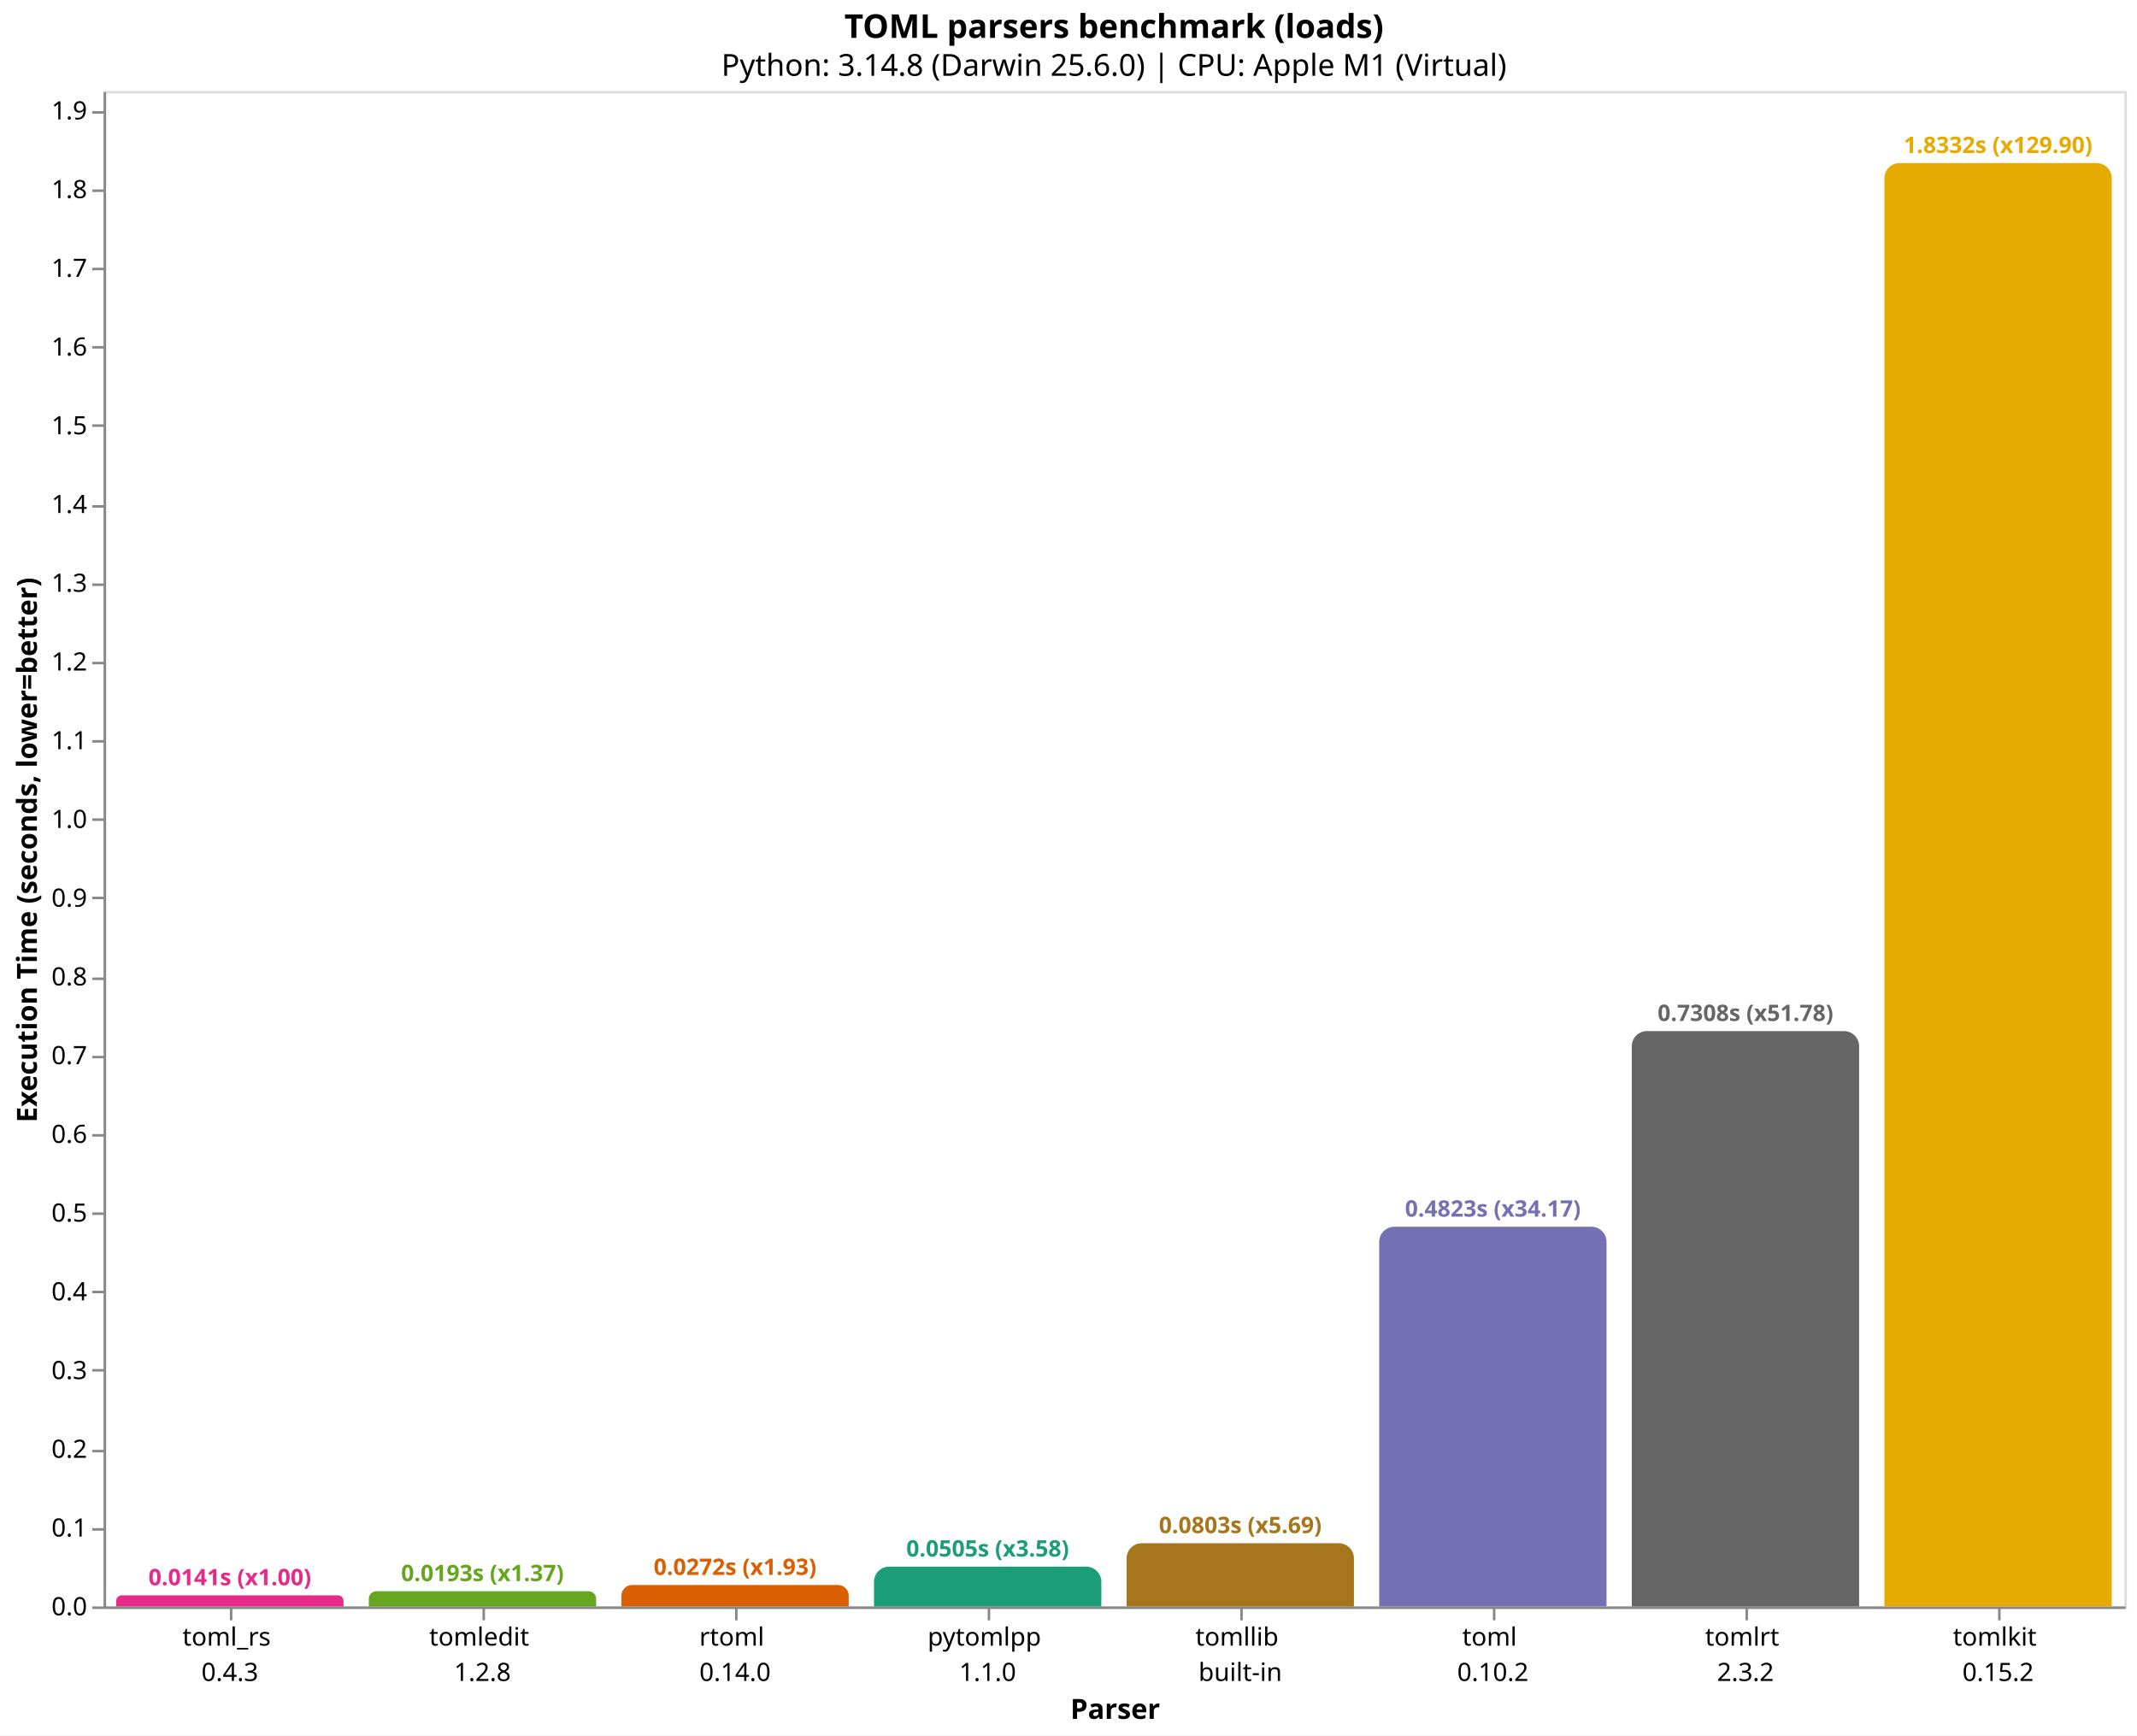
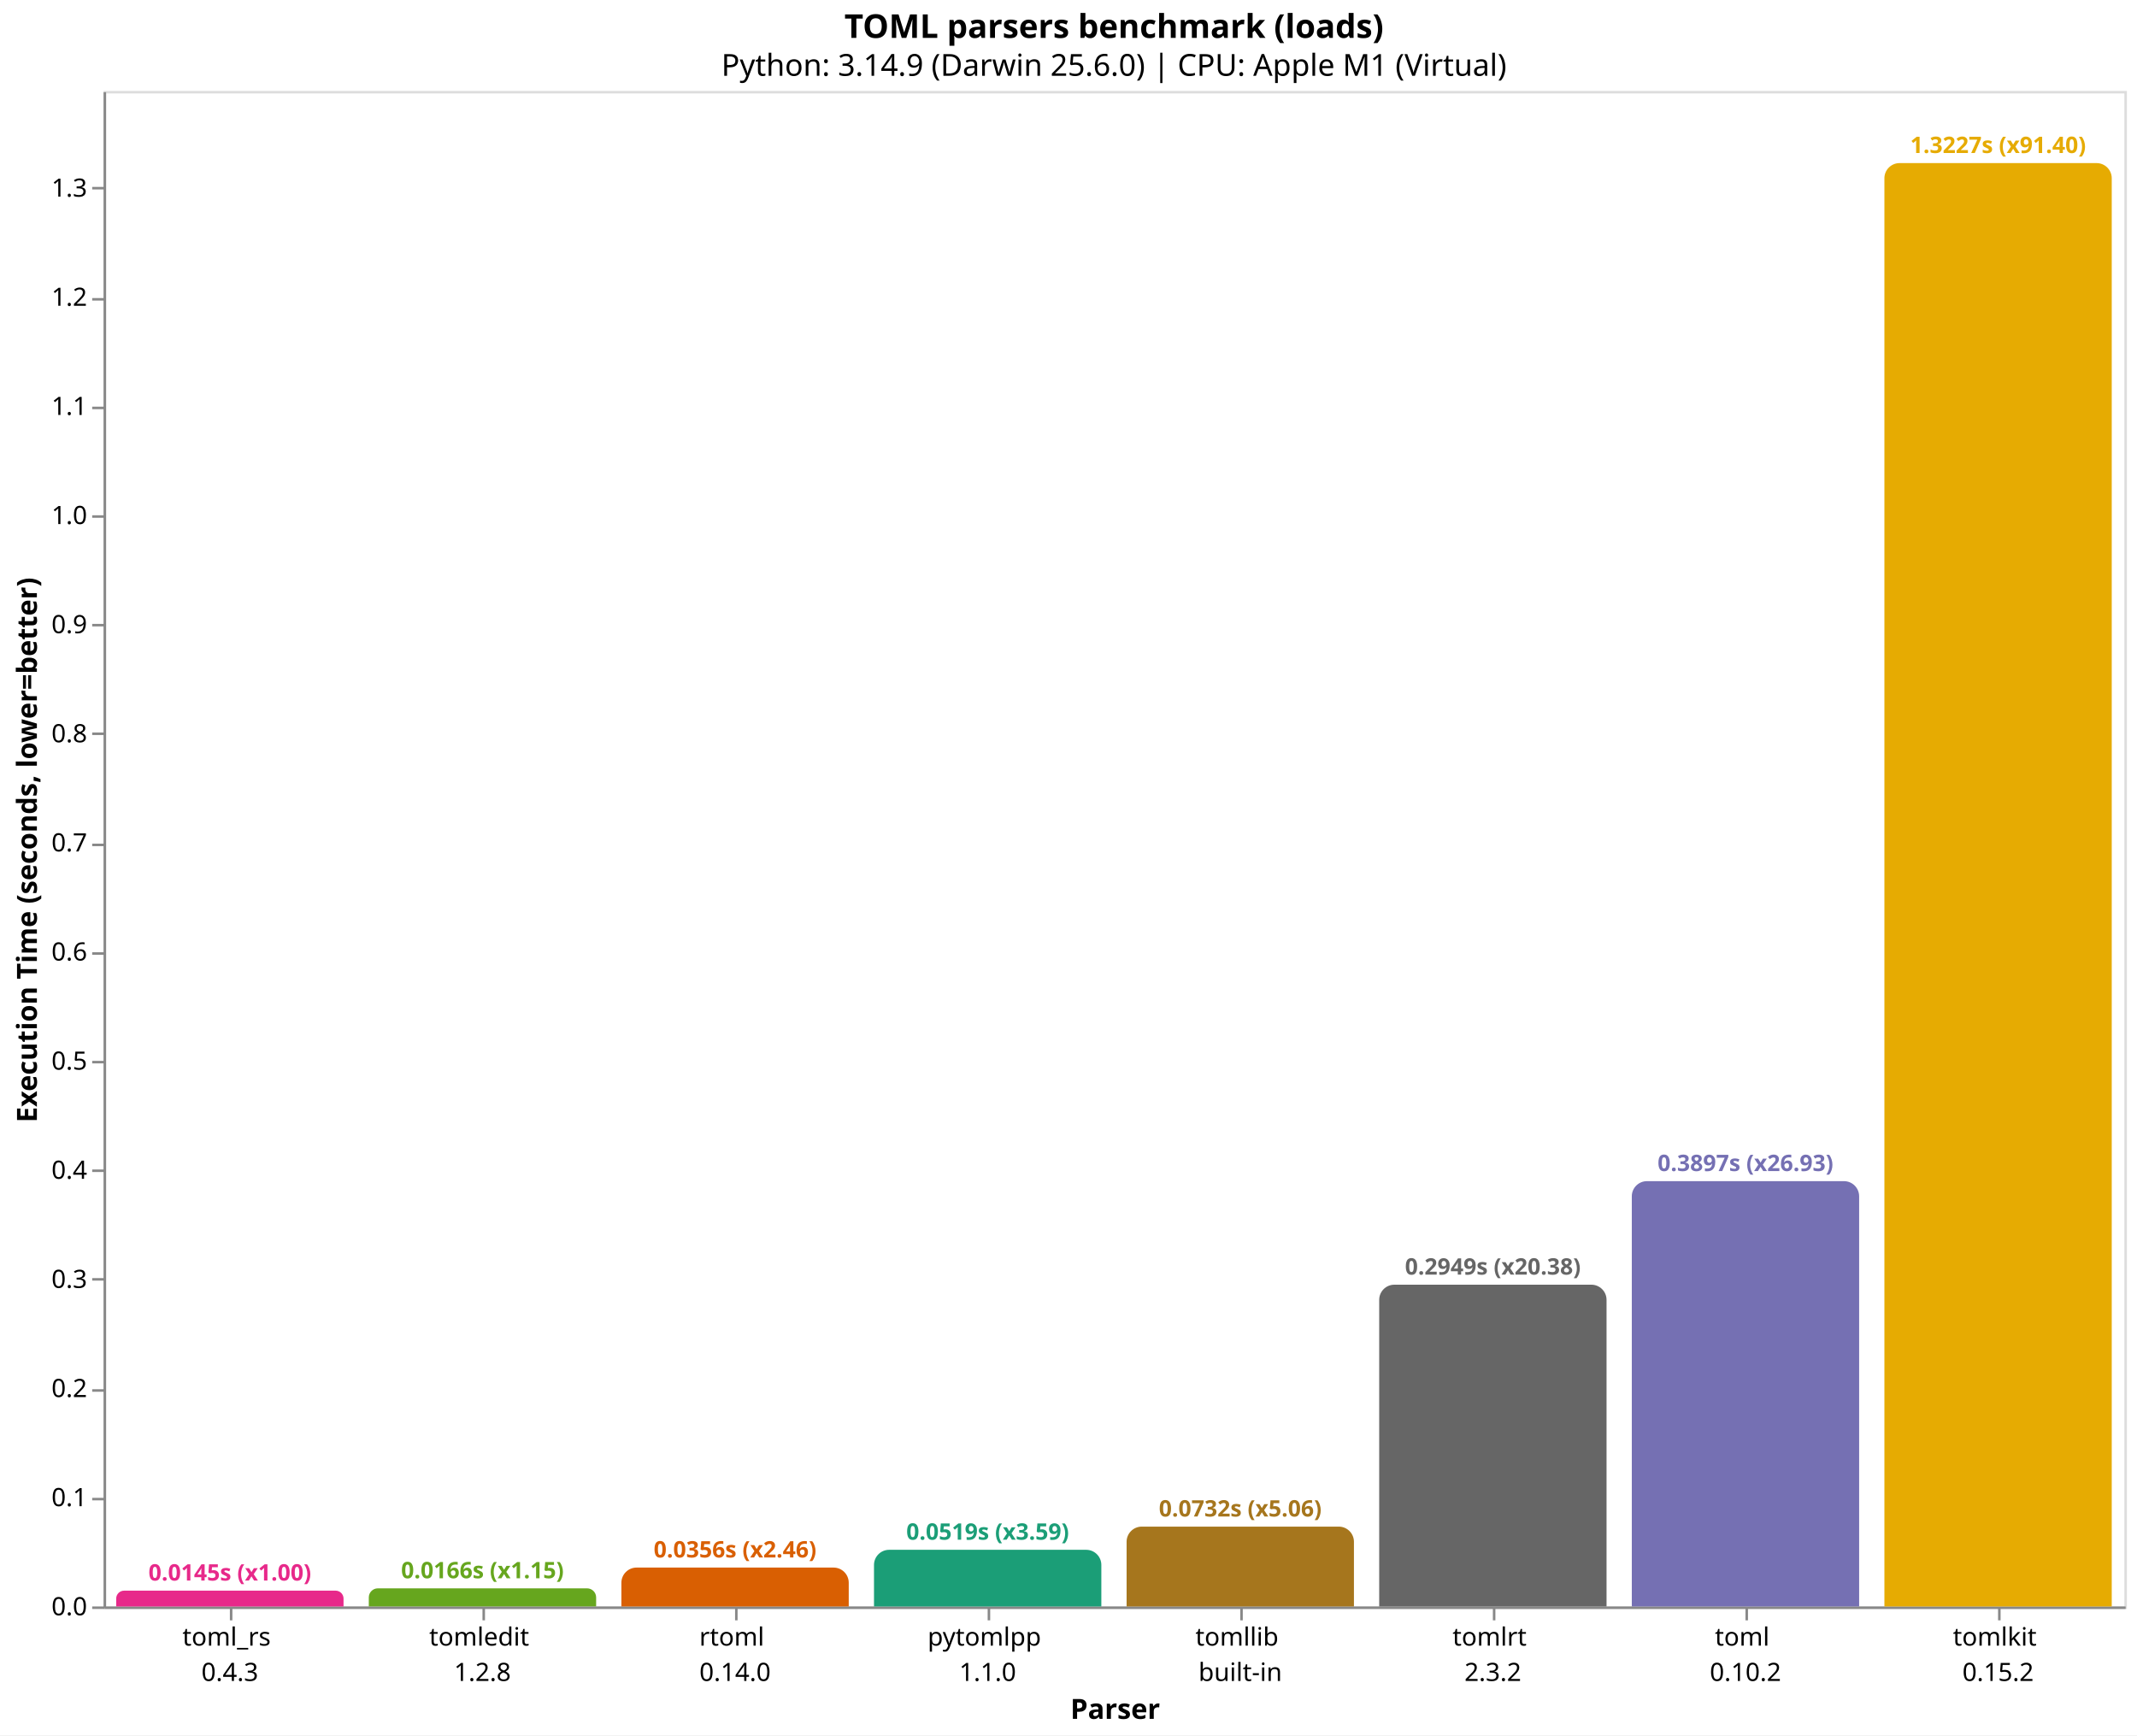
<svg xmlns="http://www.w3.org/2000/svg" version="1.1" class="marks" width="846" height="687" viewBox="0 0 846 687">
  <rect width="846" height="687" fill="white" />
  <g fill="none" stroke-miterlimit="10" transform="translate(41,36)">
    <g class="mark-group role-frame root" role="graphics-object" aria-roledescription="group mark container">
      <g transform="translate(0,0)">
        <path class="background" aria-hidden="true" d="M0.5,0.5h800v600h-800Z" stroke="#ddd" />
        <g>
          <g class="mark-group role-axis" role="graphics-symbol" aria-roledescription="axis" aria-label="X-axis titled 'Parser' for a discrete scale with 8 values: toml_rs&#10;0.4.3, tomledit&#10;1.2.8, rtoml&#10;0.14.0, pytomlpp&#10;1.1.0, tomllib&#10;built-in, ending with tomlkit&#10;0.15.2">
            <g transform="translate(0.5,600.5)">
              <path class="background" aria-hidden="true" d="M0,0h0v0h0Z" pointer-events="none" />
              <g>
                <g class="mark-rule role-axis-tick" pointer-events="none">
                  <line transform="translate(50,0)" x2="0" y2="5" stroke="#888" stroke-width="1" opacity="1" />
                  <line transform="translate(150,0)" x2="0" y2="5" stroke="#888" stroke-width="1" opacity="1" />
                  <line transform="translate(250,0)" x2="0" y2="5" stroke="#888" stroke-width="1" opacity="1" />
                  <line transform="translate(350,0)" x2="0" y2="5" stroke="#888" stroke-width="1" opacity="1" />
                  <line transform="translate(450,0)" x2="0" y2="5" stroke="#888" stroke-width="1" opacity="1" />
                  <line transform="translate(550,0)" x2="0" y2="5" stroke="#888" stroke-width="1" opacity="1" />
                  <line transform="translate(650,0)" x2="0" y2="5" stroke="#888" stroke-width="1" opacity="1" />
                  <line transform="translate(750,0)" x2="0" y2="5" stroke="#888" stroke-width="1" opacity="1" />
                </g>
                <g class="mark-text role-axis-label" pointer-events="none">
                  <text text-anchor="middle" transform="translate(49.5,15)" font-family="sans-serif" font-size="10px" fill="#000" opacity="1">
                    <tspan>toml_rs</tspan>
                    <tspan x="0" dy="14">0.4.3</tspan>
                  </text>
                  <text text-anchor="middle" transform="translate(149.5,15)" font-family="sans-serif" font-size="10px" fill="#000" opacity="1">
                    <tspan>tomledit</tspan>
                    <tspan x="0" dy="14">1.2.8</tspan>
                  </text>
                  <text text-anchor="middle" transform="translate(249.5,15)" font-family="sans-serif" font-size="10px" fill="#000" opacity="1">
                    <tspan>rtoml</tspan>
                    <tspan x="0" dy="14">0.14.0</tspan>
                  </text>
                  <text text-anchor="middle" transform="translate(349.5,15)" font-family="sans-serif" font-size="10px" fill="#000" opacity="1">
                    <tspan>pytomlpp</tspan>
                    <tspan x="0" dy="14">1.1.0</tspan>
                  </text>
                  <text text-anchor="middle" transform="translate(449.5,15)" font-family="sans-serif" font-size="10px" fill="#000" opacity="1">
                    <tspan>tomllib</tspan>
                    <tspan x="0" dy="14">built-in</tspan>
                  </text>
                  <text text-anchor="middle" transform="translate(549.5,15)" font-family="sans-serif" font-size="10px" fill="#000" opacity="1">
+                     <tspan>tomlrt</tspan>
+                     <tspan x="0" dy="14">2.3.2</tspan>
+                   </text>
+                   <text text-anchor="middle" transform="translate(649.5,15)" font-family="sans-serif" font-size="10px" fill="#000" opacity="1">
                    <tspan>toml</tspan>
                    <tspan x="0" dy="14">0.10.2</tspan>
-                   </text>
-                   <text text-anchor="middle" transform="translate(649.5,15)" font-family="sans-serif" font-size="10px" fill="#000" opacity="1">
-                     <tspan>tomlrt</tspan>
-                     <tspan x="0" dy="14">2.3.2</tspan>
                  </text>
                  <text text-anchor="middle" transform="translate(749.5,15)" font-family="sans-serif" font-size="10px" fill="#000" opacity="1">
                    <tspan>tomlkit</tspan>
                    <tspan x="0" dy="14">0.15.2</tspan>
                  </text>
                </g>
                <g class="mark-rule role-axis-domain" pointer-events="none">
                  <line transform="translate(0,0)" x2="800" y2="0" stroke="#888" stroke-width="1" opacity="1" />
                </g>
                <g class="mark-text role-axis-title" pointer-events="none">
                  <text text-anchor="middle" transform="translate(400,44)" font-family="sans-serif" font-size="11px" font-weight="bold" fill="#000" opacity="1">Parser</text>
                </g>
              </g>
              <path class="foreground" aria-hidden="true" d="" pointer-events="none" display="none" />
            </g>
          </g>
-           <g class="mark-group role-axis" role="graphics-symbol" aria-roledescription="axis" aria-label="Y-axis titled 'Execution Time (seconds, lower=better)' for a linear scale with values from 0.0 to 1.9">
+           <g class="mark-group role-axis" role="graphics-symbol" aria-roledescription="axis" aria-label="Y-axis titled 'Execution Time (seconds, lower=better)' for a linear scale with values from 0.0 to 1.4">
            <g transform="translate(0.5,0.5)">
              <path class="background" aria-hidden="true" d="M0,0h0v0h0Z" pointer-events="none" />
              <g>
                <g class="mark-rule role-axis-tick" pointer-events="none">
                  <line transform="translate(0,600)" x2="-5" y2="0" stroke="#888" stroke-width="1" opacity="1" />
-                   <line transform="translate(0,569)" x2="-5" y2="0" stroke="#888" stroke-width="1" opacity="1" />
-                   <line transform="translate(0,538)" x2="-5" y2="0" stroke="#888" stroke-width="1" opacity="1" />
-                   <line transform="translate(0,506)" x2="-5" y2="0" stroke="#888" stroke-width="1" opacity="1" />
-                   <line transform="translate(0,475)" x2="-5" y2="0" stroke="#888" stroke-width="1" opacity="1" />
-                   <line transform="translate(0,444)" x2="-5" y2="0" stroke="#888" stroke-width="1" opacity="1" />
-                   <line transform="translate(0,413)" x2="-5" y2="0" stroke="#888" stroke-width="1" opacity="1" />
-                   <line transform="translate(0,382)" x2="-5" y2="0" stroke="#888" stroke-width="1" opacity="1" />
-                   <line transform="translate(0,351)" x2="-5" y2="0" stroke="#888" stroke-width="1" opacity="1" />
-                   <line transform="translate(0,319)" x2="-5" y2="0" stroke="#888" stroke-width="1" opacity="1" />
-                   <line transform="translate(0,288)" x2="-5" y2="0" stroke="#888" stroke-width="1" opacity="1" />
-                   <line transform="translate(0,257)" x2="-5" y2="0" stroke="#888" stroke-width="1" opacity="1" />
-                   <line transform="translate(0,226)" x2="-5" y2="0" stroke="#888" stroke-width="1" opacity="1" />
-                   <line transform="translate(0,195)" x2="-5" y2="0" stroke="#888" stroke-width="1" opacity="1" />
-                   <line transform="translate(0,164)" x2="-5" y2="0" stroke="#888" stroke-width="1" opacity="1" />
-                   <line transform="translate(0,132)" x2="-5" y2="0" stroke="#888" stroke-width="1" opacity="1" />
-                   <line transform="translate(0,101)" x2="-5" y2="0" stroke="#888" stroke-width="1" opacity="1" />
-                   <line transform="translate(0,70)" x2="-5" y2="0" stroke="#888" stroke-width="1" opacity="1" />
-                   <line transform="translate(0,39)" x2="-5" y2="0" stroke="#888" stroke-width="1" opacity="1" />
-                   <line transform="translate(0,8)" x2="-5" y2="0" stroke="#888" stroke-width="1" opacity="1" />
+                   <line transform="translate(0,557)" x2="-5" y2="0" stroke="#888" stroke-width="1" opacity="1" />
+                   <line transform="translate(0,514)" x2="-5" y2="0" stroke="#888" stroke-width="1" opacity="1" />
+                   <line transform="translate(0,470)" x2="-5" y2="0" stroke="#888" stroke-width="1" opacity="1" />
+                   <line transform="translate(0,427)" x2="-5" y2="0" stroke="#888" stroke-width="1" opacity="1" />
+                   <line transform="translate(0,384)" x2="-5" y2="0" stroke="#888" stroke-width="1" opacity="1" />
+                   <line transform="translate(0,341)" x2="-5" y2="0" stroke="#888" stroke-width="1" opacity="1" />
+                   <line transform="translate(0,298)" x2="-5" y2="0" stroke="#888" stroke-width="1" opacity="1" />
+                   <line transform="translate(0,254)" x2="-5" y2="0" stroke="#888" stroke-width="1" opacity="1" />
+                   <line transform="translate(0,211)" x2="-5" y2="0" stroke="#888" stroke-width="1" opacity="1" />
+                   <line transform="translate(0,168)" x2="-5" y2="0" stroke="#888" stroke-width="1" opacity="1" />
+                   <line transform="translate(0,125)" x2="-5" y2="0" stroke="#888" stroke-width="1" opacity="1" />
+                   <line transform="translate(0,82)" x2="-5" y2="0" stroke="#888" stroke-width="1" opacity="1" />
+                   <line transform="translate(0,38)" x2="-5" y2="0" stroke="#888" stroke-width="1" opacity="1" />
                </g>
                <g class="mark-text role-axis-label" pointer-events="none">
                  <text text-anchor="end" transform="translate(-7,603)" font-family="sans-serif" font-size="10px" fill="#000" opacity="1">0.0</text>
-                   <text text-anchor="end" transform="translate(-7,571.8296)" font-family="sans-serif" font-size="10px" fill="#000" opacity="1">0.1</text>
-                   <text text-anchor="end" transform="translate(-7,540.6593)" font-family="sans-serif" font-size="10px" fill="#000" opacity="1">0.2</text>
-                   <text text-anchor="end" transform="translate(-7,509.4889)" font-family="sans-serif" font-size="10px" fill="#000" opacity="1">0.3</text>
-                   <text text-anchor="end" transform="translate(-7,478.3186)" font-family="sans-serif" font-size="10px" fill="#000" opacity="1">0.4</text>
-                   <text text-anchor="end" transform="translate(-7,447.1482)" font-family="sans-serif" font-size="10px" fill="#000" opacity="1">0.5</text>
-                   <text text-anchor="end" transform="translate(-7,415.9778)" font-family="sans-serif" font-size="10px" fill="#000" opacity="1">0.6</text>
-                   <text text-anchor="end" transform="translate(-7,384.8075)" font-family="sans-serif" font-size="10px" fill="#000" opacity="1">0.7</text>
-                   <text text-anchor="end" transform="translate(-7,353.6371)" font-family="sans-serif" font-size="10px" fill="#000" opacity="1">0.8</text>
-                   <text text-anchor="end" transform="translate(-7,322.4668)" font-family="sans-serif" font-size="10px" fill="#000" opacity="1">0.9</text>
-                   <text text-anchor="end" transform="translate(-7,291.2964)" font-family="sans-serif" font-size="10px" fill="#000" opacity="1">1.0</text>
-                   <text text-anchor="end" transform="translate(-7,260.126)" font-family="sans-serif" font-size="10px" fill="#000" opacity="1">1.1</text>
-                   <text text-anchor="end" transform="translate(-7,228.9557)" font-family="sans-serif" font-size="10px" fill="#000" opacity="1">1.2</text>
-                   <text text-anchor="end" transform="translate(-7,197.7853)" font-family="sans-serif" font-size="10px" fill="#000" opacity="1">1.3</text>
-                   <text text-anchor="end" transform="translate(-7,166.615)" font-family="sans-serif" font-size="10px" fill="#000" opacity="1">1.4</text>
-                   <text text-anchor="end" transform="translate(-7,135.4446)" font-family="sans-serif" font-size="10px" fill="#000" opacity="1">1.5</text>
-                   <text text-anchor="end" transform="translate(-7,104.2743)" font-family="sans-serif" font-size="10px" fill="#000" opacity="1">1.6</text>
-                   <text text-anchor="end" transform="translate(-7,73.10389)" font-family="sans-serif" font-size="10px" fill="#000" opacity="1">1.7</text>
-                   <text text-anchor="end" transform="translate(-7,41.93353)" font-family="sans-serif" font-size="10px" fill="#000" opacity="1">1.8</text>
-                   <text text-anchor="end" transform="translate(-7,10.76317)" font-family="sans-serif" font-size="10px" fill="#000" opacity="1">1.9</text>
+                   <text text-anchor="end" transform="translate(-7,559.7973)" font-family="sans-serif" font-size="10px" fill="#000" opacity="1">0.1</text>
+                   <text text-anchor="end" transform="translate(-7,516.5947)" font-family="sans-serif" font-size="10px" fill="#000" opacity="1">0.2</text>
+                   <text text-anchor="end" transform="translate(-7,473.392)" font-family="sans-serif" font-size="10px" fill="#000" opacity="1">0.3</text>
+                   <text text-anchor="end" transform="translate(-7,430.1894)" font-family="sans-serif" font-size="10px" fill="#000" opacity="1">0.4</text>
+                   <text text-anchor="end" transform="translate(-7,386.9867)" font-family="sans-serif" font-size="10px" fill="#000" opacity="1">0.5</text>
+                   <text text-anchor="end" transform="translate(-7,343.7841)" font-family="sans-serif" font-size="10px" fill="#000" opacity="1">0.6</text>
+                   <text text-anchor="end" transform="translate(-7,300.5814)" font-family="sans-serif" font-size="10px" fill="#000" opacity="1">0.7</text>
+                   <text text-anchor="end" transform="translate(-7,257.3788)" font-family="sans-serif" font-size="10px" fill="#000" opacity="1">0.8</text>
+                   <text text-anchor="end" transform="translate(-7,214.1761)" font-family="sans-serif" font-size="10px" fill="#000" opacity="1">0.9</text>
+                   <text text-anchor="end" transform="translate(-7,170.9735)" font-family="sans-serif" font-size="10px" fill="#000" opacity="1">1.0</text>
+                   <text text-anchor="end" transform="translate(-7,127.7708)" font-family="sans-serif" font-size="10px" fill="#000" opacity="1">1.1</text>
+                   <text text-anchor="end" transform="translate(-7,84.56816)" font-family="sans-serif" font-size="10px" fill="#000" opacity="1">1.2</text>
+                   <text text-anchor="end" transform="translate(-7,41.36551)" font-family="sans-serif" font-size="10px" fill="#000" opacity="1">1.3</text>
                </g>
                <g class="mark-rule role-axis-domain" pointer-events="none">
                  <line transform="translate(0,600)" x2="0" y2="-600" stroke="#888" stroke-width="1" opacity="1" />
                </g>
                <g class="mark-text role-axis-title" pointer-events="none">
                  <text text-anchor="middle" transform="translate(-24.90137,300) rotate(-90) translate(0,-2)" font-family="sans-serif" font-size="11px" font-weight="bold" fill="#000" opacity="1">Execution Time (seconds, lower=better)</text>
                </g>
              </g>
              <path class="foreground" aria-hidden="true" d="" pointer-events="none" display="none" />
            </g>
          </g>
          <g class="mark-group role-scope" role="graphics-object" aria-roledescription="group mark container">
-             <g transform="translate(5,595.6011)">
-               <path class="background" aria-hidden="true" d="M2.199,0L87.801,0C89.014,0,90,0.986,90,2.199L90,4.399C90,4.399,90,4.399,90,4.399L0,4.399C0,4.399,0,4.399,0,4.399L0,2.199C0,0.986,0.986,0,2.199,0Z" />
+             <g transform="translate(5,593.7483)">
+               <path class="background" aria-hidden="true" d="M3.126,0L86.874,0C88.599,0,90,1.401,90,3.126L90,6.252C90,6.252,90,6.252,90,6.252L0,6.252C0,6.252,0,6.252,0,6.252L0,3.126C0,1.401,1.401,0,3.126,0Z" />
              <g clip-path="url(#clip1)">
                <g class="mark-group role-scope" role="graphics-object" aria-roledescription="group mark container">
-                   <g transform="translate(0,-595.6011)">
-                     <path class="background" aria-hidden="true" d="M0,0h90v0h-90Z" />
-                     <g>
-                       <g class="mark-rect role-mark layer_0_marks" role="graphics-object" aria-roledescription="rect mark container">
-                         <path aria-label="Parser: toml_rs&#10;0.4.3; Execution Time (seconds, lower=better): 0.014112583; parser: toml_rs; Execution Time (s): 0.0141; Slowdown: 1.00" role="graphics-symbol" aria-roledescription="bar" d="M0,595.601h90v4.399h-90Z" fill="#e7298a" />
-                       </g>
-                     </g>
-                     <path class="foreground" aria-hidden="true" d="" display="none" />
-                   </g>
-                 </g>
-               </g>
-               <path class="foreground" aria-hidden="true" d="" display="none" />
-             </g>
-             <g transform="translate(105,593.9692)">
-               <path class="background" aria-hidden="true" d="M3.015,0L86.985,0C88.649,0,90,1.351,90,3.015L90,6.031C90,6.031,90,6.031,90,6.031L0,6.031C0,6.031,0,6.031,0,6.031L0,3.015C0,1.351,1.351,0,3.015,0Z" />
+                   <g transform="translate(0,-593.7483)">
+                     <path class="background" aria-hidden="true" d="M0,0h90v0h-90Z" />
+                     <g>
+                       <g class="mark-rect role-mark layer_0_marks" role="graphics-object" aria-roledescription="rect mark container">
+                         <path aria-label="Parser: toml_rs&#10;0.4.3; Execution Time (seconds, lower=better): 0.014470625; parser: toml_rs; Execution Time (s): 0.0145; Slowdown: 1.00" role="graphics-symbol" aria-roledescription="bar" d="M0,593.748h90v6.252h-90Z" fill="#e7298a" />
+                       </g>
+                     </g>
+                     <path class="foreground" aria-hidden="true" d="" display="none" />
+                   </g>
+                 </g>
+               </g>
+               <path class="foreground" aria-hidden="true" d="" display="none" />
+             </g>
+             <g transform="translate(105,592.8336)">
+               <path class="background" aria-hidden="true" d="M3.583,0L86.417,0C88.394,0,90,1.606,90,3.583L90,7.166C90,7.166,90,7.166,90,7.166L0,7.166C0,7.166,0,7.166,0,7.166L0,3.583C0,1.606,1.606,0,3.583,0Z" />
              <g clip-path="url(#clip2)">
                <g class="mark-group role-scope" role="graphics-object" aria-roledescription="group mark container">
-                   <g transform="translate(0,-593.9692)">
-                     <path class="background" aria-hidden="true" d="M0,0h90v0h-90Z" />
-                     <g>
-                       <g class="mark-rect role-mark layer_0_marks" role="graphics-object" aria-roledescription="rect mark container">
-                         <path aria-label="Parser: tomledit&#10;1.2.8; Execution Time (seconds, lower=better): 0.019347875; parser: tomledit; Execution Time (s): 0.0193; Slowdown: 1.37" role="graphics-symbol" aria-roledescription="bar" d="M0,593.969h90v6.031h-90Z" fill="#66a61e" />
-                       </g>
-                     </g>
-                     <path class="foreground" aria-hidden="true" d="" display="none" />
-                   </g>
-                 </g>
-               </g>
-               <path class="foreground" aria-hidden="true" d="" display="none" />
-             </g>
-             <g transform="translate(205,591.5145)">
-               <path class="background" aria-hidden="true" d="M4.243,0L85.757,0C88.099,0,90,1.901,90,4.243L90,8.485C90,8.485,90,8.485,90,8.485L0,8.485C0,8.485,0,8.485,0,8.485L0,4.243C0,1.901,1.901,0,4.243,0Z" />
+                   <g transform="translate(0,-592.8336)">
+                     <path class="background" aria-hidden="true" d="M0,0h90v0h-90Z" />
+                     <g>
+                       <g class="mark-rect role-mark layer_0_marks" role="graphics-object" aria-roledescription="rect mark container">
+                         <path aria-label="Parser: tomledit&#10;1.2.8; Execution Time (seconds, lower=better): 0.016587834; parser: tomledit; Execution Time (s): 0.0166; Slowdown: 1.15" role="graphics-symbol" aria-roledescription="bar" d="M0,592.834h90v7.166h-90Z" fill="#66a61e" />
+                       </g>
+                     </g>
+                     <path class="foreground" aria-hidden="true" d="" display="none" />
+                   </g>
+                 </g>
+               </g>
+               <path class="foreground" aria-hidden="true" d="" display="none" />
+             </g>
+             <g transform="translate(205,584.6114)">
+               <path class="background" aria-hidden="true" d="M6,0L84,0C87.311,0,90,2.689,90,6L90,15.389C90,15.389,90,15.389,90,15.389L0,15.389C0,15.389,0,15.389,0,15.389L0,6C0,2.689,2.689,0,6,0Z" />
              <g clip-path="url(#clip3)">
                <g class="mark-group role-scope" role="graphics-object" aria-roledescription="group mark container">
-                   <g transform="translate(0,-591.5145)">
-                     <path class="background" aria-hidden="true" d="M0,0h90v0h-90Z" />
-                     <g>
-                       <g class="mark-rect role-mark layer_0_marks" role="graphics-object" aria-roledescription="rect mark container">
-                         <path aria-label="Parser: rtoml&#10;0.14.0; Execution Time (seconds, lower=better): 0.027222834; parser: rtoml; Execution Time (s): 0.0272; Slowdown: 1.93" role="graphics-symbol" aria-roledescription="bar" d="M0,591.515h90v8.485h-90Z" fill="#d95f02" />
-                       </g>
-                     </g>
-                     <path class="foreground" aria-hidden="true" d="" display="none" />
-                   </g>
-                 </g>
-               </g>
-               <path class="foreground" aria-hidden="true" d="" display="none" />
-             </g>
-             <g transform="translate(305,584.2491)">
-               <path class="background" aria-hidden="true" d="M6,0L84,0C87.311,0,90,2.689,90,6L90,15.751C90,15.751,90,15.751,90,15.751L0,15.751C0,15.751,0,15.751,0,15.751L0,6C0,2.689,2.689,0,6,0Z" />
+                   <g transform="translate(0,-584.6114)">
+                     <path class="background" aria-hidden="true" d="M0,0h90v0h-90Z" />
+                     <g>
+                       <g class="mark-rect role-mark layer_0_marks" role="graphics-object" aria-roledescription="rect mark container">
+                         <path aria-label="Parser: rtoml&#10;0.14.0; Execution Time (seconds, lower=better): 0.0356195; parser: rtoml; Execution Time (s): 0.0356; Slowdown: 2.46" role="graphics-symbol" aria-roledescription="bar" d="M0,584.611h90v15.389h-90Z" fill="#d95f02" />
+                       </g>
+                     </g>
+                     <path class="foreground" aria-hidden="true" d="" display="none" />
+                   </g>
+                 </g>
+               </g>
+               <path class="foreground" aria-hidden="true" d="" display="none" />
+             </g>
+             <g transform="translate(305,577.573)">
+               <path class="background" aria-hidden="true" d="M6,0L84,0C87.311,0,90,2.689,90,6L90,22.427C90,22.427,90,22.427,90,22.427L0,22.427C0,22.427,0,22.427,0,22.427L0,6C0,2.689,2.689,0,6,0Z" />
              <g clip-path="url(#clip4)">
                <g class="mark-group role-scope" role="graphics-object" aria-roledescription="group mark container">
-                   <g transform="translate(0,-584.2491)">
-                     <path class="background" aria-hidden="true" d="M0,0h90v0h-90Z" />
-                     <g>
-                       <g class="mark-rect role-mark layer_0_marks" role="graphics-object" aria-roledescription="rect mark container">
-                         <path aria-label="Parser: pytomlpp&#10;1.1.0; Execution Time (seconds, lower=better): 0.050531625; parser: pytomlpp; Execution Time (s): 0.0505; Slowdown: 3.58" role="graphics-symbol" aria-roledescription="bar" d="M0,584.249h90v15.751h-90Z" fill="#1b9e77" />
-                       </g>
-                     </g>
-                     <path class="foreground" aria-hidden="true" d="" display="none" />
-                   </g>
-                 </g>
-               </g>
-               <path class="foreground" aria-hidden="true" d="" display="none" />
-             </g>
-             <g transform="translate(405,574.9643)">
-               <path class="background" aria-hidden="true" d="M6,0L84,0C87.311,0,90,2.689,90,6L90,25.036C90,25.036,90,25.036,90,25.036L0,25.036C0,25.036,0,25.036,0,25.036L0,6C0,2.689,2.689,0,6,0Z" />
+                   <g transform="translate(0,-577.573)">
+                     <path class="background" aria-hidden="true" d="M0,0h90v0h-90Z" />
+                     <g>
+                       <g class="mark-rect role-mark layer_0_marks" role="graphics-object" aria-roledescription="rect mark container">
+                         <path aria-label="Parser: pytomlpp&#10;1.1.0; Execution Time (seconds, lower=better): 0.051911208; parser: pytomlpp; Execution Time (s): 0.0519; Slowdown: 3.59" role="graphics-symbol" aria-roledescription="bar" d="M0,577.573h90v22.427h-90Z" fill="#1b9e77" />
+                       </g>
+                     </g>
+                     <path class="foreground" aria-hidden="true" d="" display="none" />
+                   </g>
+                 </g>
+               </g>
+               <path class="foreground" aria-hidden="true" d="" display="none" />
+             </g>
+             <g transform="translate(405,568.3954)">
+               <path class="background" aria-hidden="true" d="M6,0L84,0C87.311,0,90,2.689,90,6L90,31.605C90,31.605,90,31.605,90,31.605L0,31.605C0,31.605,0,31.605,0,31.605L0,6C0,2.689,2.689,0,6,0Z" />
              <g clip-path="url(#clip5)">
                <g class="mark-group role-scope" role="graphics-object" aria-roledescription="group mark container">
-                   <g transform="translate(0,-574.9643)">
-                     <path class="background" aria-hidden="true" d="M0,0h90v0h-90Z" />
-                     <g>
-                       <g class="mark-rect role-mark layer_0_marks" role="graphics-object" aria-roledescription="rect mark container">
-                         <path aria-label="Parser: tomllib&#10;built-in; Execution Time (seconds, lower=better): 0.080319041; parser: tomllib; Execution Time (s): 0.0803; Slowdown: 5.69" role="graphics-symbol" aria-roledescription="bar" d="M0,574.964h90v25.036h-90Z" fill="#a6761d" />
-                       </g>
-                     </g>
-                     <path class="foreground" aria-hidden="true" d="" display="none" />
-                   </g>
-                 </g>
-               </g>
-               <path class="foreground" aria-hidden="true" d="" display="none" />
-             </g>
-             <g transform="translate(505,449.6676)">
-               <path class="background" aria-hidden="true" d="M6,0L84,0C87.311,0,90,2.689,90,6L90,150.332C90,150.332,90,150.332,90,150.332L0,150.332C0,150.332,0,150.332,0,150.332L0,6C0,2.689,2.689,0,6,0Z" />
+                   <g transform="translate(0,-568.3954)">
+                     <path class="background" aria-hidden="true" d="M0,0h90v0h-90Z" />
+                     <g>
+                       <g class="mark-rect role-mark layer_0_marks" role="graphics-object" aria-roledescription="rect mark container">
+                         <path aria-label="Parser: tomllib&#10;built-in; Execution Time (seconds, lower=better): 0.073154209; parser: tomllib; Execution Time (s): 0.0732; Slowdown: 5.06" role="graphics-symbol" aria-roledescription="bar" d="M0,568.395h90v31.605h-90Z" fill="#a6761d" />
+                       </g>
+                     </g>
+                     <path class="foreground" aria-hidden="true" d="" display="none" />
+                   </g>
+                 </g>
+               </g>
+               <path class="foreground" aria-hidden="true" d="" display="none" />
+             </g>
+             <g transform="translate(505,472.6161)">
+               <path class="background" aria-hidden="true" d="M6,0L84,0C87.311,0,90,2.689,90,6L90,127.384C90,127.384,90,127.384,90,127.384L0,127.384C0,127.384,0,127.384,0,127.384L0,6C0,2.689,2.689,0,6,0Z" />
              <g clip-path="url(#clip6)">
                <g class="mark-group role-scope" role="graphics-object" aria-roledescription="group mark container">
-                   <g transform="translate(0,-449.6676)">
-                     <path class="background" aria-hidden="true" d="M0,0h90v0h-90Z" />
-                     <g>
-                       <g class="mark-rect role-mark layer_0_marks" role="graphics-object" aria-roledescription="rect mark container">
-                         <path aria-label="Parser: toml&#10;0.10.2; Execution Time (seconds, lower=better): 0.482292792; parser: toml; Execution Time (s): 0.4823; Slowdown: 34.17" role="graphics-symbol" aria-roledescription="bar" d="M0,449.668h90v150.332h-90Z" fill="#7570b3" />
-                       </g>
-                     </g>
-                     <path class="foreground" aria-hidden="true" d="" display="none" />
-                   </g>
-                 </g>
-               </g>
-               <path class="foreground" aria-hidden="true" d="" display="none" />
-             </g>
-             <g transform="translate(605,372.2119)">
-               <path class="background" aria-hidden="true" d="M6,0L84,0C87.311,0,90,2.689,90,6L90,227.788C90,227.788,90,227.788,90,227.788L0,227.788C0,227.788,0,227.788,0,227.788L0,6C0,2.689,2.689,0,6,0Z" />
+                   <g transform="translate(0,-472.6161)">
+                     <path class="background" aria-hidden="true" d="M0,0h90v0h-90Z" />
+                     <g>
+                       <g class="mark-rect role-mark layer_0_marks" role="graphics-object" aria-roledescription="rect mark container">
+                         <path aria-label="Parser: tomlrt&#10;2.3.2; Execution Time (seconds, lower=better): 0.294852083; parser: tomlrt; Execution Time (s): 0.2949; Slowdown: 20.38" role="graphics-symbol" aria-roledescription="bar" d="M0,472.616h90v127.384h-90Z" fill="#666666" />
+                       </g>
+                     </g>
+                     <path class="foreground" aria-hidden="true" d="" display="none" />
+                   </g>
+                 </g>
+               </g>
+               <path class="foreground" aria-hidden="true" d="" display="none" />
+             </g>
+             <g transform="translate(605,431.6231)">
+               <path class="background" aria-hidden="true" d="M6,0L84,0C87.311,0,90,2.689,90,6L90,168.377C90,168.377,90,168.377,90,168.377L0,168.377C0,168.377,0,168.377,0,168.377L0,6C0,2.689,2.689,0,6,0Z" />
              <g clip-path="url(#clip7)">
                <g class="mark-group role-scope" role="graphics-object" aria-roledescription="group mark container">
-                   <g transform="translate(0,-372.2119)">
-                     <path class="background" aria-hidden="true" d="M0,0h90v0h-90Z" />
-                     <g>
-                       <g class="mark-rect role-mark layer_0_marks" role="graphics-object" aria-roledescription="rect mark container">
-                         <path aria-label="Parser: tomlrt&#10;2.3.2; Execution Time (seconds, lower=better): 0.730784417; parser: tomlrt; Execution Time (s): 0.7308; Slowdown: 51.78" role="graphics-symbol" aria-roledescription="bar" d="M0,372.212h90v227.788h-90Z" fill="#666666" />
+                   <g transform="translate(0,-431.6231)">
+                     <path class="background" aria-hidden="true" d="M0,0h90v0h-90Z" />
+                     <g>
+                       <g class="mark-rect role-mark layer_0_marks" role="graphics-object" aria-roledescription="rect mark container">
+                         <path aria-label="Parser: toml&#10;0.10.2; Execution Time (seconds, lower=better): 0.389737375; parser: toml; Execution Time (s): 0.3897; Slowdown: 26.93" role="graphics-symbol" aria-roledescription="bar" d="M0,431.623h90v168.377h-90Z" fill="#7570b3" />
                      </g>
                    </g>
                    <path class="foreground" aria-hidden="true" d="" display="none" />
                  </g>
                </g>
              </g>
              <path class="foreground" aria-hidden="true" d="" display="none" />
            </g>
            <g transform="translate(705,28.57143)">
              <path class="background" aria-hidden="true" d="M6,0L84,0C87.311,0,90,2.689,90,6L90,571.429C90,571.429,90,571.429,90,571.429L0,571.429C0,571.429,0,571.429,0,571.429L0,6C0,2.689,2.689,0,6,0Z" />
              <g clip-path="url(#clip8)">
                <g class="mark-group role-scope" role="graphics-object" aria-roledescription="group mark container">
                  <g transform="translate(0,-28.57143)">
                    <path class="background" aria-hidden="true" d="M0,0h90v0h-90Z" />
                    <g>
                      <g class="mark-rect role-mark layer_0_marks" role="graphics-object" aria-roledescription="rect mark container">
-                         <path aria-label="Parser: tomlkit&#10;0.15.2; Execution Time (seconds, lower=better): 1.833243458; parser: tomlkit; Execution Time (s): 1.8332; Slowdown: 129.90" role="graphics-symbol" aria-roledescription="bar" d="M0,28.571h90v571.429h-90Z" fill="#e6ab02" />
+                         <path aria-label="Parser: tomlkit&#10;0.15.2; Execution Time (seconds, lower=better): 1.322670083; parser: tomlkit; Execution Time (s): 1.3227; Slowdown: 91.40" role="graphics-symbol" aria-roledescription="bar" d="M0,28.571h90v571.429h-90Z" fill="#e6ab02" />
                      </g>
                    </g>
                    <path class="foreground" aria-hidden="true" d="" display="none" />
                  </g>
                </g>
              </g>
              <path class="foreground" aria-hidden="true" d="" display="none" />
            </g>
          </g>
          <g class="mark-text role-mark layer_1_marks" role="graphics-object" aria-roledescription="text mark container">
-             <text aria-label="Parser: toml_rs&#10;0.4.3; Execution Time (seconds, lower=better): 0.014112583; parser: toml_rs; label: 0.0141s (x1.00); Execution Time (s): 0.0141; Slowdown: 1.00" role="graphics-symbol" aria-roledescription="text mark" text-anchor="middle" transform="translate(50,591.6011)" font-family="sans-serif" font-size="9px" font-weight="bold" fill="#e7298a">0.0141s (x1.00)</text>
-             <text aria-label="Parser: tomledit&#10;1.2.8; Execution Time (seconds, lower=better): 0.019347875; parser: tomledit; label: 0.0193s (x1.37); Execution Time (s): 0.0193; Slowdown: 1.37" role="graphics-symbol" aria-roledescription="text mark" text-anchor="middle" transform="translate(150,589.9692)" font-family="sans-serif" font-size="9px" font-weight="bold" fill="#66a61e">0.0193s (x1.37)</text>
-             <text aria-label="Parser: rtoml&#10;0.14.0; Execution Time (seconds, lower=better): 0.027222834; parser: rtoml; label: 0.0272s (x1.93); Execution Time (s): 0.0272; Slowdown: 1.93" role="graphics-symbol" aria-roledescription="text mark" text-anchor="middle" transform="translate(250,587.5145)" font-family="sans-serif" font-size="9px" font-weight="bold" fill="#d95f02">0.0272s (x1.93)</text>
-             <text aria-label="Parser: pytomlpp&#10;1.1.0; Execution Time (seconds, lower=better): 0.050531625; parser: pytomlpp; label: 0.0505s (x3.58); Execution Time (s): 0.0505; Slowdown: 3.58" role="graphics-symbol" aria-roledescription="text mark" text-anchor="middle" transform="translate(350,580.2491)" font-family="sans-serif" font-size="9px" font-weight="bold" fill="#1b9e77">0.0505s (x3.58)</text>
-             <text aria-label="Parser: tomllib&#10;built-in; Execution Time (seconds, lower=better): 0.080319041; parser: tomllib; label: 0.0803s (x5.69); Execution Time (s): 0.0803; Slowdown: 5.69" role="graphics-symbol" aria-roledescription="text mark" text-anchor="middle" transform="translate(450,570.9643)" font-family="sans-serif" font-size="9px" font-weight="bold" fill="#a6761d">0.0803s (x5.69)</text>
-             <text aria-label="Parser: toml&#10;0.10.2; Execution Time (seconds, lower=better): 0.482292792; parser: toml; label: 0.4823s (x34.17); Execution Time (s): 0.4823; Slowdown: 34.17" role="graphics-symbol" aria-roledescription="text mark" text-anchor="middle" transform="translate(550,445.6676)" font-family="sans-serif" font-size="9px" font-weight="bold" fill="#7570b3">0.4823s (x34.17)</text>
-             <text aria-label="Parser: tomlrt&#10;2.3.2; Execution Time (seconds, lower=better): 0.730784417; parser: tomlrt; label: 0.7308s (x51.78); Execution Time (s): 0.7308; Slowdown: 51.78" role="graphics-symbol" aria-roledescription="text mark" text-anchor="middle" transform="translate(650,368.2119)" font-family="sans-serif" font-size="9px" font-weight="bold" fill="#666666">0.7308s (x51.78)</text>
-             <text aria-label="Parser: tomlkit&#10;0.15.2; Execution Time (seconds, lower=better): 1.833243458; parser: tomlkit; label: 1.8332s (x129.90); Execution Time (s): 1.8332; Slowdown: 129.90" role="graphics-symbol" aria-roledescription="text mark" text-anchor="middle" transform="translate(750,24.57143)" font-family="sans-serif" font-size="9px" font-weight="bold" fill="#e6ab02">1.8332s (x129.90)</text>
+             <text aria-label="Parser: toml_rs&#10;0.4.3; Execution Time (seconds, lower=better): 0.014470625; parser: toml_rs; label: 0.0145s (x1.00); Execution Time (s): 0.0145; Slowdown: 1.00" role="graphics-symbol" aria-roledescription="text mark" text-anchor="middle" transform="translate(50,589.7483)" font-family="sans-serif" font-size="9px" font-weight="bold" fill="#e7298a">0.0145s (x1.00)</text>
+             <text aria-label="Parser: tomledit&#10;1.2.8; Execution Time (seconds, lower=better): 0.016587834; parser: tomledit; label: 0.0166s (x1.15); Execution Time (s): 0.0166; Slowdown: 1.15" role="graphics-symbol" aria-roledescription="text mark" text-anchor="middle" transform="translate(150,588.8336)" font-family="sans-serif" font-size="9px" font-weight="bold" fill="#66a61e">0.0166s (x1.15)</text>
+             <text aria-label="Parser: rtoml&#10;0.14.0; Execution Time (seconds, lower=better): 0.0356195; parser: rtoml; label: 0.0356s (x2.46); Execution Time (s): 0.0356; Slowdown: 2.46" role="graphics-symbol" aria-roledescription="text mark" text-anchor="middle" transform="translate(250,580.6114)" font-family="sans-serif" font-size="9px" font-weight="bold" fill="#d95f02">0.0356s (x2.46)</text>
+             <text aria-label="Parser: pytomlpp&#10;1.1.0; Execution Time (seconds, lower=better): 0.051911208; parser: pytomlpp; label: 0.0519s (x3.59); Execution Time (s): 0.0519; Slowdown: 3.59" role="graphics-symbol" aria-roledescription="text mark" text-anchor="middle" transform="translate(350,573.573)" font-family="sans-serif" font-size="9px" font-weight="bold" fill="#1b9e77">0.0519s (x3.59)</text>
+             <text aria-label="Parser: tomllib&#10;built-in; Execution Time (seconds, lower=better): 0.073154209; parser: tomllib; label: 0.0732s (x5.06); Execution Time (s): 0.0732; Slowdown: 5.06" role="graphics-symbol" aria-roledescription="text mark" text-anchor="middle" transform="translate(450,564.3954)" font-family="sans-serif" font-size="9px" font-weight="bold" fill="#a6761d">0.0732s (x5.06)</text>
+             <text aria-label="Parser: tomlrt&#10;2.3.2; Execution Time (seconds, lower=better): 0.294852083; parser: tomlrt; label: 0.2949s (x20.38); Execution Time (s): 0.2949; Slowdown: 20.38" role="graphics-symbol" aria-roledescription="text mark" text-anchor="middle" transform="translate(550,468.6161)" font-family="sans-serif" font-size="9px" font-weight="bold" fill="#666666">0.2949s (x20.38)</text>
+             <text aria-label="Parser: toml&#10;0.10.2; Execution Time (seconds, lower=better): 0.389737375; parser: toml; label: 0.3897s (x26.93); Execution Time (s): 0.3897; Slowdown: 26.93" role="graphics-symbol" aria-roledescription="text mark" text-anchor="middle" transform="translate(650,427.6231)" font-family="sans-serif" font-size="9px" font-weight="bold" fill="#7570b3">0.3897s (x26.93)</text>
+             <text aria-label="Parser: tomlkit&#10;0.15.2; Execution Time (seconds, lower=better): 1.322670083; parser: tomlkit; label: 1.3227s (x91.40); Execution Time (s): 1.3227; Slowdown: 91.40" role="graphics-symbol" aria-roledescription="text mark" text-anchor="middle" transform="translate(750,24.57143)" font-family="sans-serif" font-size="9px" font-weight="bold" fill="#e6ab02">1.3227s (x91.40)</text>
          </g>
          <g class="mark-group role-title">
            <g transform="translate(400,-31)">
              <path class="background" aria-hidden="true" d="M0,0h0v0h0Z" pointer-events="none" />
              <g>
                <g class="mark-text role-title-text" role="graphics-symbol" aria-roledescription="title" aria-label="Title text 'TOML parsers benchmark (loads)'" pointer-events="none">
                  <text text-anchor="middle" transform="translate(0,10)" font-family="sans-serif" font-size="13px" font-weight="bold" fill="#000" opacity="1">TOML parsers benchmark (loads)</text>
                </g>
-                 <g class="mark-text role-title-subtitle" role="graphics-symbol" aria-roledescription="subtitle" aria-label="Subtitle text 'Python: 3.14.8 (Darwin 25.6.0) | CPU: Apple M1 (Virtual)'" pointer-events="none">
-                   <text text-anchor="middle" transform="translate(0,25)" font-family="sans-serif" font-size="12px" fill="#000" opacity="1">Python: 3.14.8 (Darwin 25.6.0) | CPU: Apple M1 (Virtual)</text>
+                 <g class="mark-text role-title-subtitle" role="graphics-symbol" aria-roledescription="subtitle" aria-label="Subtitle text 'Python: 3.14.9 (Darwin 25.6.0) | CPU: Apple M1 (Virtual)'" pointer-events="none">
+                   <text text-anchor="middle" transform="translate(0,25)" font-family="sans-serif" font-size="12px" fill="#000" opacity="1">Python: 3.14.9 (Darwin 25.6.0) | CPU: Apple M1 (Virtual)</text>
                </g>
              </g>
              <path class="foreground" aria-hidden="true" d="" pointer-events="none" display="none" />
            </g>
          </g>
        </g>
        <path class="foreground" aria-hidden="true" d="" display="none" />
      </g>
    </g>
  </g>
  <defs>
    <clipPath id="clip1">
-       <path d="M2.199,0L87.801,0C89.014,0,90,0.986,90,2.199L90,4.399C90,4.399,90,4.399,90,4.399L0,4.399C0,4.399,0,4.399,0,4.399L0,2.199C0,0.986,0.986,0,2.199,0Z" />
+       <path d="M3.126,0L86.874,0C88.599,0,90,1.401,90,3.126L90,6.252C90,6.252,90,6.252,90,6.252L0,6.252C0,6.252,0,6.252,0,6.252L0,3.126C0,1.401,1.401,0,3.126,0Z" />
    </clipPath>
    <clipPath id="clip2">
-       <path d="M3.015,0L86.985,0C88.649,0,90,1.351,90,3.015L90,6.031C90,6.031,90,6.031,90,6.031L0,6.031C0,6.031,0,6.031,0,6.031L0,3.015C0,1.351,1.351,0,3.015,0Z" />
+       <path d="M3.583,0L86.417,0C88.394,0,90,1.606,90,3.583L90,7.166C90,7.166,90,7.166,90,7.166L0,7.166C0,7.166,0,7.166,0,7.166L0,3.583C0,1.606,1.606,0,3.583,0Z" />
    </clipPath>
    <clipPath id="clip3">
-       <path d="M4.243,0L85.757,0C88.099,0,90,1.901,90,4.243L90,8.485C90,8.485,90,8.485,90,8.485L0,8.485C0,8.485,0,8.485,0,8.485L0,4.243C0,1.901,1.901,0,4.243,0Z" />
+       <path d="M6,0L84,0C87.311,0,90,2.689,90,6L90,15.389C90,15.389,90,15.389,90,15.389L0,15.389C0,15.389,0,15.389,0,15.389L0,6C0,2.689,2.689,0,6,0Z" />
    </clipPath>
    <clipPath id="clip4">
-       <path d="M6,0L84,0C87.311,0,90,2.689,90,6L90,15.751C90,15.751,90,15.751,90,15.751L0,15.751C0,15.751,0,15.751,0,15.751L0,6C0,2.689,2.689,0,6,0Z" />
+       <path d="M6,0L84,0C87.311,0,90,2.689,90,6L90,22.427C90,22.427,90,22.427,90,22.427L0,22.427C0,22.427,0,22.427,0,22.427L0,6C0,2.689,2.689,0,6,0Z" />
    </clipPath>
    <clipPath id="clip5">
-       <path d="M6,0L84,0C87.311,0,90,2.689,90,6L90,25.036C90,25.036,90,25.036,90,25.036L0,25.036C0,25.036,0,25.036,0,25.036L0,6C0,2.689,2.689,0,6,0Z" />
+       <path d="M6,0L84,0C87.311,0,90,2.689,90,6L90,31.605C90,31.605,90,31.605,90,31.605L0,31.605C0,31.605,0,31.605,0,31.605L0,6C0,2.689,2.689,0,6,0Z" />
    </clipPath>
    <clipPath id="clip6">
-       <path d="M6,0L84,0C87.311,0,90,2.689,90,6L90,150.332C90,150.332,90,150.332,90,150.332L0,150.332C0,150.332,0,150.332,0,150.332L0,6C0,2.689,2.689,0,6,0Z" />
+       <path d="M6,0L84,0C87.311,0,90,2.689,90,6L90,127.384C90,127.384,90,127.384,90,127.384L0,127.384C0,127.384,0,127.384,0,127.384L0,6C0,2.689,2.689,0,6,0Z" />
    </clipPath>
    <clipPath id="clip7">
-       <path d="M6,0L84,0C87.311,0,90,2.689,90,6L90,227.788C90,227.788,90,227.788,90,227.788L0,227.788C0,227.788,0,227.788,0,227.788L0,6C0,2.689,2.689,0,6,0Z" />
+       <path d="M6,0L84,0C87.311,0,90,2.689,90,6L90,168.377C90,168.377,90,168.377,90,168.377L0,168.377C0,168.377,0,168.377,0,168.377L0,6C0,2.689,2.689,0,6,0Z" />
    </clipPath>
    <clipPath id="clip8">
      <path d="M6,0L84,0C87.311,0,90,2.689,90,6L90,571.429C90,571.429,90,571.429,90,571.429L0,571.429C0,571.429,0,571.429,0,571.429L0,6C0,2.689,2.689,0,6,0Z" />
    </clipPath>
  </defs>
</svg>
